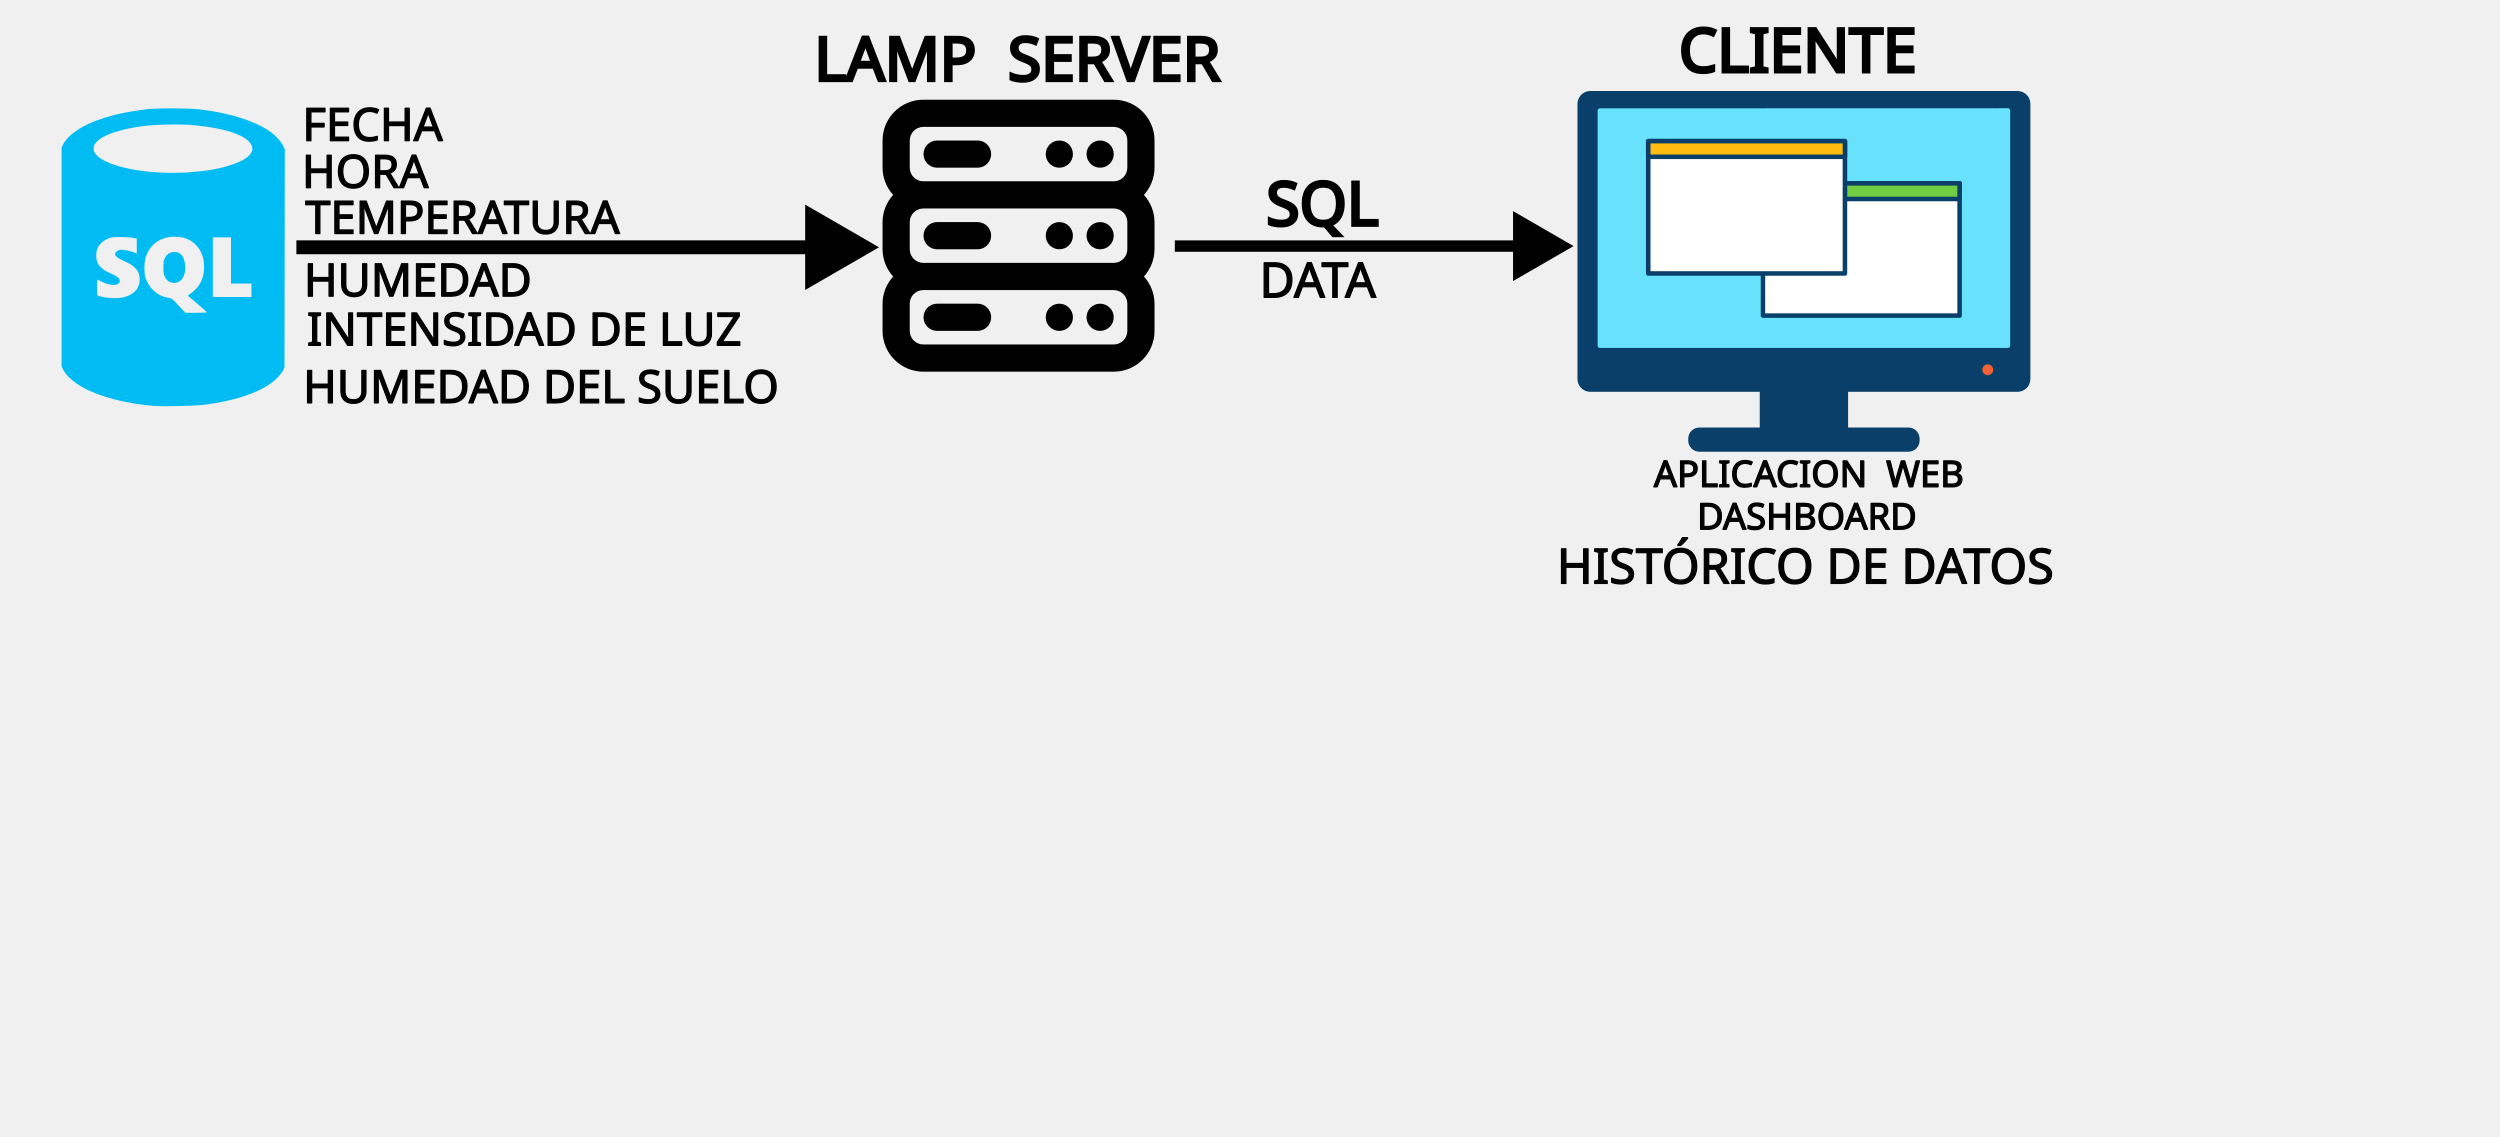
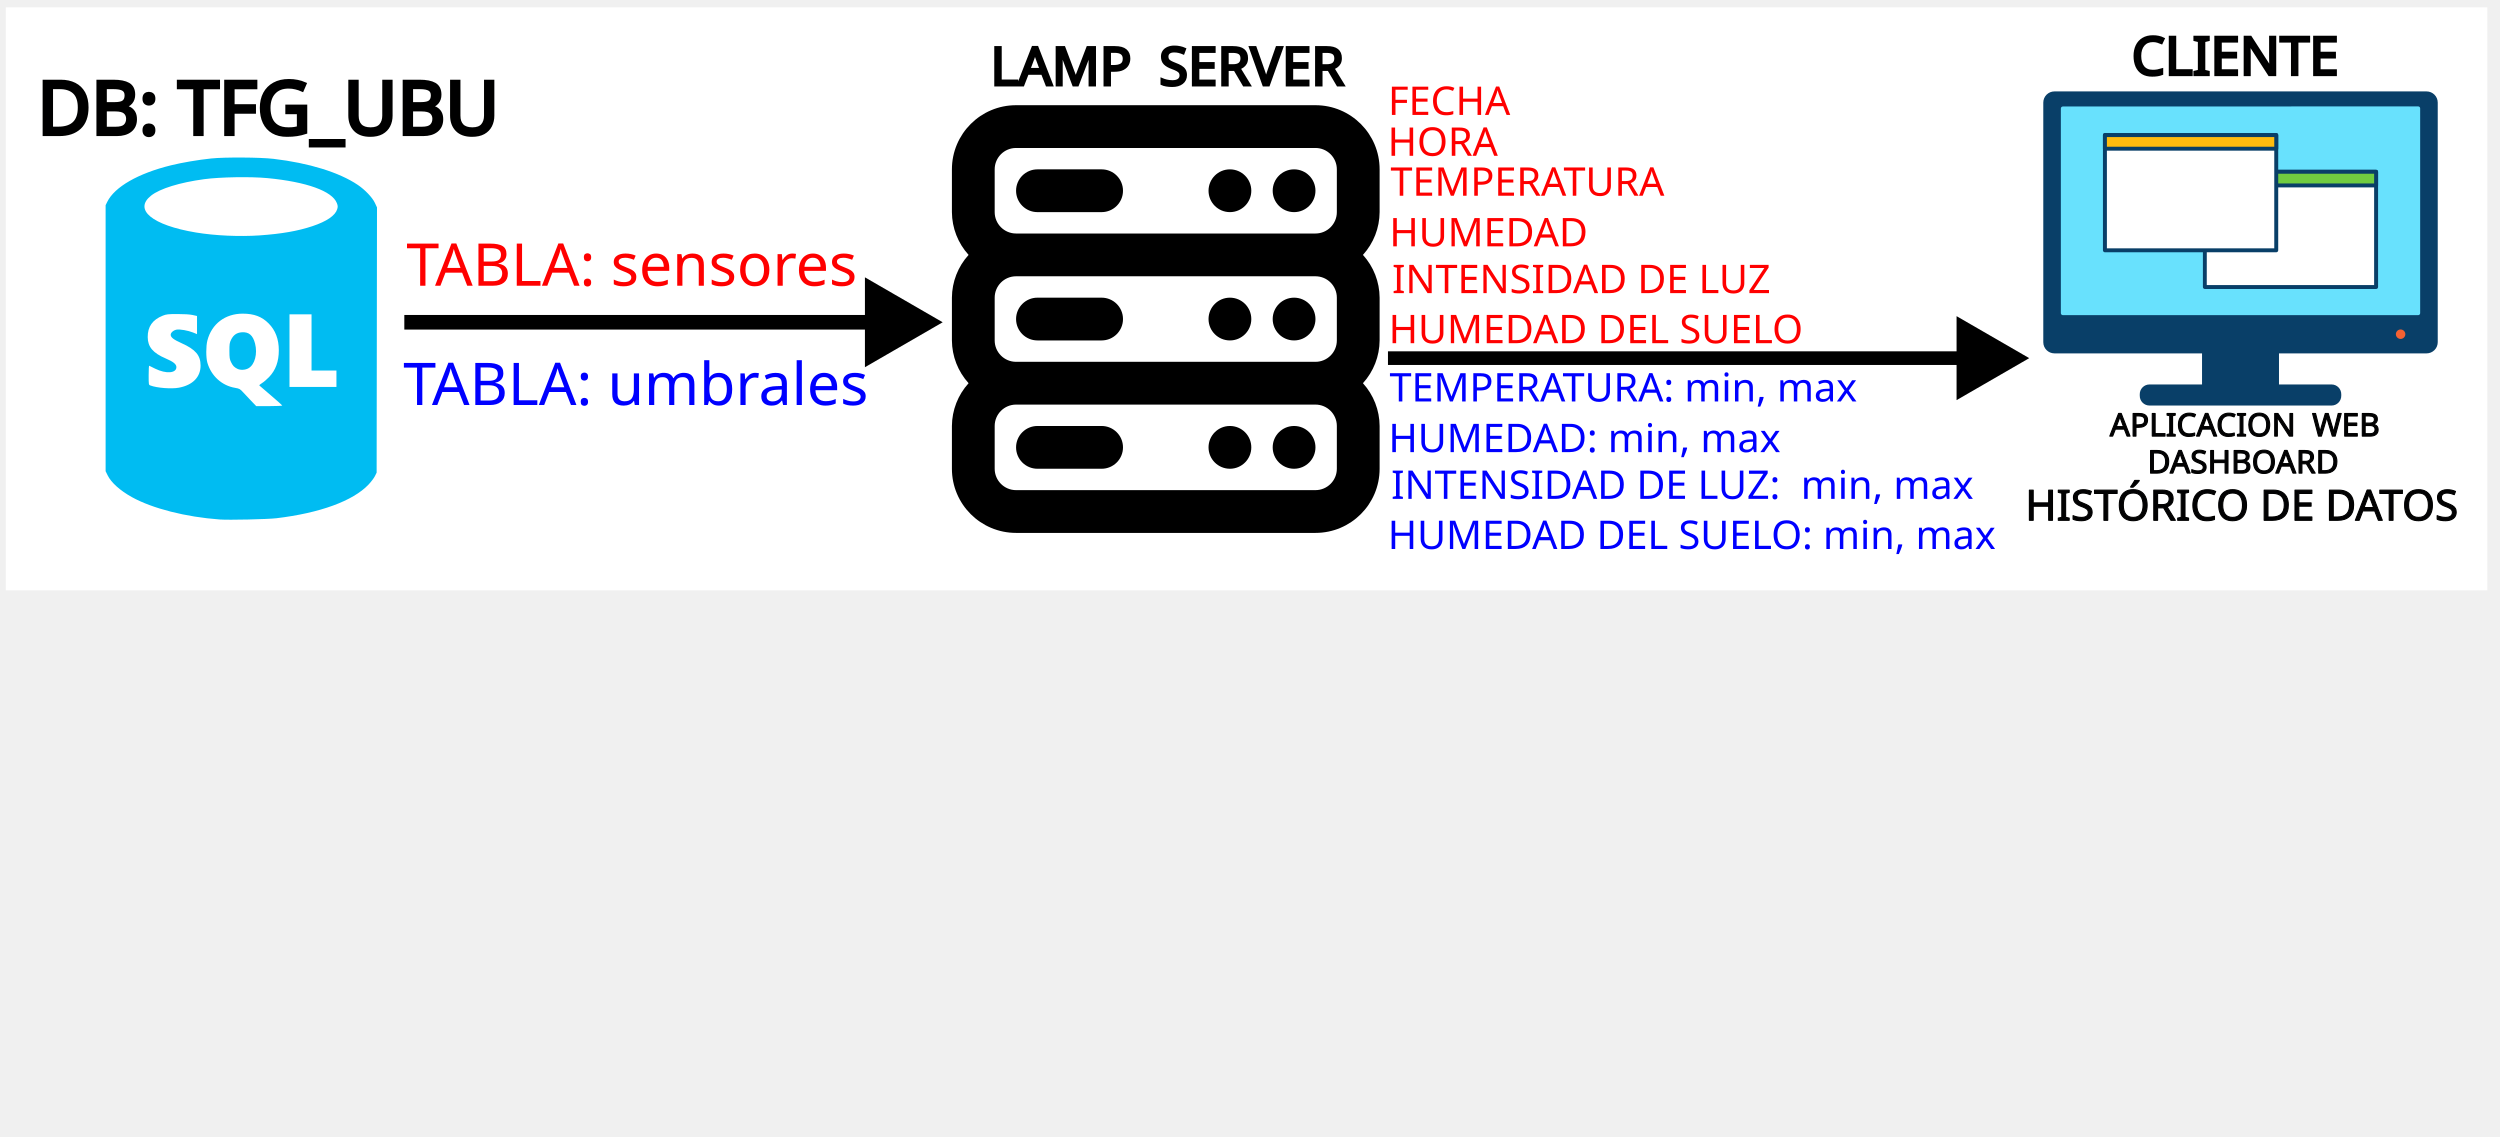
<svg xmlns="http://www.w3.org/2000/svg" enable-background="new 0 0 30 30" viewBox="0 0 1100 500" version="1.1" id="svg174" width="1100" height="500" xml:space="preserve">
  <defs id="defs178">
+     <rect x="1049.181" y="303.944" width="300.766" height="344.336" id="rect1087" />
    <linearGradient id="linearGradient1703">
      <stop style="stop-color:#00bcf2;stop-opacity:1;" offset="0" id="stop1701" />
    </linearGradient>
    <marker style="overflow:visible" id="TriangleStart-5-3-6-5" refX="0" refY="0" orient="auto-start-reverse" markerWidth="5.324" markerHeight="6.155" viewBox="0 0 5.324 6.155" preserveAspectRatio="xMidYMid">
      <path transform="scale(0.5)" style="fill:context-stroke;fill-rule:evenodd;stroke:context-stroke;stroke-width:1pt" d="M 5.77,0 -2.88,5 V -5 Z" id="path135-3-7-1-4" />
    </marker>
    <marker style="overflow:visible" id="TriangleStart-5-3-6-6-3" refX="0" refY="0" orient="auto-start-reverse" markerWidth="5.324" markerHeight="6.155" viewBox="0 0 5.324 6.155" preserveAspectRatio="xMidYMid">
      <path transform="scale(0.5)" style="fill:context-stroke;fill-rule:evenodd;stroke:context-stroke;stroke-width:1pt" d="M 5.77,0 -2.88,5 V -5 Z" id="path135-3-7-1-8-6" />
    </marker>
  </defs>
  <text xml:space="preserve" style="font-size:26.667px;font-family:sans-serif;-inkscape-font-specification:'sans-serif, Normal';fill:none;stroke:#000000;stroke-width:5;stroke-dasharray:none" x="253.851" y="334.326" id="text31744">
    <tspan id="tspan31742" x="253.851" y="334.326" />
  </text>
-   <path d="m 466.107,133.622 a 5.984,5.984 0 1 0 5.984,5.984 5.984,5.984 0 0 0 -5.984,-5.984 z m -35.901,0 h -17.951 a 5.984,5.984 0 0 0 0,11.967 h 17.951 a 5.984,5.984 0 0 0 0,-11.967 z m 53.852,0 a 5.984,5.984 0 1 0 5.984,5.984 5.984,5.984 0 0 0 -5.984,-5.984 z M 466.107,97.721 a 5.984,5.984 0 1 0 5.984,5.984 5.984,5.984 0 0 0 -5.984,-5.984 z m -35.901,0 h -17.951 a 5.984,5.984 0 0 0 0,11.967 h 17.951 a 5.984,5.984 0 0 0 0,-11.967 z m 53.852,-35.901 a 5.984,5.984 0 1 0 5.984,5.984 5.984,5.984 0 0 0 -5.984,-5.984 z m 0,35.901 a 5.984,5.984 0 1 0 5.984,5.984 5.984,5.984 0 0 0 -5.984,-5.984 z m 23.934,-35.901 a 17.951,17.951 0 0 0 -17.951,-17.951 h -83.77 a 17.951,17.951 0 0 0 -17.951,17.951 v 11.967 a 17.951,17.951 0 0 0 4.667,11.967 17.951,17.951 0 0 0 -4.667,11.967 v 11.967 a 17.951,17.951 0 0 0 4.667,11.967 17.951,17.951 0 0 0 -4.667,11.967 v 11.967 a 17.951,17.951 0 0 0 17.951,17.951 h 83.77 a 17.951,17.951 0 0 0 17.951,-17.951 v -11.967 a 17.951,17.951 0 0 0 -4.667,-11.967 17.951,17.951 0 0 0 4.667,-11.967 V 97.721 a 17.951,17.951 0 0 0 -4.667,-11.967 17.951,17.951 0 0 0 4.667,-11.967 z M 496.024,145.589 a 5.984,5.984 0 0 1 -5.984,5.984 h -83.77 a 5.984,5.984 0 0 1 -5.984,-5.984 v -11.967 a 5.984,5.984 0 0 1 5.984,-5.984 h 83.77 a 5.984,5.984 0 0 1 5.984,5.984 z m 0,-35.901 a 5.984,5.984 0 0 1 -5.984,5.984 h -83.77 a 5.984,5.984 0 0 1 -5.984,-5.984 V 97.721 a 5.984,5.984 0 0 1 5.984,-5.984 h 83.77 a 5.984,5.984 0 0 1 5.984,5.984 z m 0,-35.901 a 5.984,5.984 0 0 1 -5.984,5.984 h -83.77 a 5.984,5.984 0 0 1 -5.984,-5.984 v -11.967 a 5.984,5.984 0 0 1 5.984,-5.984 h 83.77 a 5.984,5.984 0 0 1 5.984,5.984 z m -29.918,-11.967 a 5.984,5.984 0 1 0 5.984,5.984 5.984,5.984 0 0 0 -5.984,-5.984 z m -35.901,0 h -17.951 a 5.984,5.984 0 0 0 0,11.967 h 17.951 a 5.984,5.984 0 0 0 0,-11.967 z" id="path788" style="stroke-width:5.984" />
-   <text xml:space="preserve" style="font-size:26.667px;font-family:sans-serif;-inkscape-font-specification:'sans-serif, Normal';fill:#000000;fill-opacity:1;stroke:#000000;stroke-width:1.358;stroke-dasharray:none" x="358.291" y="35.466" id="text31772-8-0-3">
-     <tspan id="tspan31770-7-2-6" x="358.291" y="35.466">LAMP  SERVER</tspan>
-   </text>
-   <text xml:space="preserve" style="font-style:normal;font-variant:normal;font-weight:normal;font-stretch:normal;font-size:16px;font-family:sans-serif;-inkscape-font-specification:'sans-serif, Normal';font-variant-ligatures:normal;font-variant-caps:normal;font-variant-numeric:normal;font-variant-east-asian:normal;fill:#020203;fill-opacity:1;stroke:#000000;stroke-width:0.558;stroke-linejoin:round;stroke-dasharray:none;stroke-dashoffset:0" x="746.724" y="232.902" id="text35690-9-3">
-     <tspan id="tspan35688-2-6" x="746.724" y="232.902">DASHBOARD</tspan>
-   </text>
-   <g id="g75878-7" transform="translate(593.7248,-30.59775)">
-     <rect fill="#093f68" height="130.31" rx="4.64" width="197.36" x="101.32" y="71.65" id="rect75815-5" />
-     <path d="M 294,203 H 106 a 5.65,5.65 0 0 1 -5.64,-5.65 V 76.3 A 5.65,5.65 0 0 1 106,70.65 h 188 a 5.65,5.65 0 0 1 5.64,5.65 v 121 A 5.65,5.65 0 0 1 294,203 Z M 106,72.65 a 3.65,3.65 0 0 0 -3.64,3.65 v 121 A 3.65,3.65 0 0 0 106,201 h 188 a 3.65,3.65 0 0 0 3.64,-3.65 V 76.3 A 3.65,3.65 0 0 0 294,72.65 Z" fill="#093f68" id="path75817-3" />
-     <rect fill="#68e1fd" height="107.37" rx="1.96" width="183.44" x="108.28" y="77.27" id="rect75819-5" />
-     <g fill="#093f68" id="g75831-6">
-       <path d="M 289.76,185.64 H 110.24 a 3,3 0 0 1 -3,-3 V 79.22 a 3,3 0 0 1 3,-3 h 179.52 a 3,3 0 0 1 3,3 v 103.46 a 3,3 0 0 1 -3,2.96 z M 110.24,78.27 a 1,1 0 0 0 -1,1 v 103.41 a 1,1 0 0 0 1,1 h 179.52 a 1,1 0 0 0 1,-1 V 79.22 a 1,1 0 0 0 -1,-1 z" id="path75821-2" />
-       <path d="m 181.56,201.97 h 36.87 v 17.73 h -36.87 z" id="path75823-9" />
-       <path d="m 218.44,220.7 h -36.88 a 1,1 0 0 1 -1,-1 V 202 a 1,1 0 0 1 1,-1 h 36.88 a 1,1 0 0 1 1,1 v 17.7 a 1,1 0 0 1 -1,1 z m -35.88,-2 h 34.88 V 203 h -34.88 z" id="path75825-1" />
-       <rect height="8.64" rx="3.9" width="99.75" x="150.13" y="219.7" id="rect75827-2" />
-       <path d="m 246,229.35 h -92 a 4.91,4.91 0 0 1 -4.9,-4.91 v -0.84 a 4.91,4.91 0 0 1 4.9,-4.9 h 92 a 4.91,4.91 0 0 1 4.9,4.9 v 0.84 a 4.91,4.91 0 0 1 -4.9,4.91 z m -92,-8.65 a 2.9,2.9 0 0 0 -2.9,2.9 v 0.84 a 2.91,2.91 0 0 0 2.9,2.91 h 92 a 2.91,2.91 0 0 0 2.9,-2.91 v -0.84 a 2.9,2.9 0 0 0 -2.9,-2.9 z" id="path75829-7" />
+   <rect style="fill:#ffffff;stroke:#000000;stroke-width:0;stroke-linejoin:round;stroke-dasharray:none" id="rect440" width="1091.879" height="256.502" x="2.547" y="3.235" />
+   <g id="g374">
+     <path d="m 541.165,187.431 a 9.409,9.409 0 1 0 9.409,9.409 9.409,9.409 0 0 0 -9.409,-9.409 z m -56.457,0 h -28.228 a 9.409,9.409 0 0 0 0,18.819 h 28.228 a 9.409,9.409 0 0 0 0,-18.819 z m 84.685,0 a 9.409,9.409 0 1 0 9.409,9.409 9.409,9.409 0 0 0 -9.409,-9.409 z m -28.228,-56.457 a 9.409,9.409 0 1 0 9.409,9.409 9.409,9.409 0 0 0 -9.409,-9.409 z m -56.457,0 h -28.228 a 9.409,9.409 0 0 0 0,18.819 h 28.228 a 9.409,9.409 0 0 0 0,-18.819 z m 84.685,-56.457 a 9.409,9.409 0 1 0 9.409,9.409 9.409,9.409 0 0 0 -9.409,-9.409 z m 0,56.457 a 9.409,9.409 0 1 0 9.409,9.409 9.409,9.409 0 0 0 -9.409,-9.409 z M 607.031,74.517 A 28.228,28.228 0 0 0 578.803,46.289 H 447.07 A 28.228,28.228 0 0 0 418.842,74.517 v 18.819 a 28.228,28.228 0 0 0 7.339,18.819 28.228,28.228 0 0 0 -7.339,18.819 v 18.819 a 28.228,28.228 0 0 0 7.339,18.819 28.228,28.228 0 0 0 -7.339,18.819 v 18.819 a 28.228,28.228 0 0 0 28.228,28.228 H 578.803 a 28.228,28.228 0 0 0 28.228,-28.228 v -18.819 a 28.228,28.228 0 0 0 -7.339,-18.819 28.228,28.228 0 0 0 7.339,-18.819 v -18.819 a 28.228,28.228 0 0 0 -7.339,-18.819 28.228,28.228 0 0 0 7.339,-18.819 z m -18.819,131.732 a 9.409,9.409 0 0 1 -9.409,9.409 H 447.07 a 9.409,9.409 0 0 1 -9.409,-9.409 v -18.819 a 9.409,9.409 0 0 1 9.409,-9.409 H 578.803 a 9.409,9.409 0 0 1 9.409,9.409 z m 0,-56.457 a 9.409,9.409 0 0 1 -9.409,9.409 H 447.07 a 9.409,9.409 0 0 1 -9.409,-9.409 v -18.819 a 9.409,9.409 0 0 1 9.409,-9.409 H 578.803 a 9.409,9.409 0 0 1 9.409,9.409 z m 0,-56.457 a 9.409,9.409 0 0 1 -9.409,9.409 H 447.07 a 9.409,9.409 0 0 1 -9.409,-9.409 V 74.517 a 9.409,9.409 0 0 1 9.409,-9.409 H 578.803 a 9.409,9.409 0 0 1 9.409,9.409 z m -47.047,-18.819 a 9.409,9.409 0 1 0 9.409,9.409 9.409,9.409 0 0 0 -9.409,-9.409 z m -56.457,0 h -28.228 a 9.409,9.409 0 0 0 0,18.819 h 28.228 a 9.409,9.409 0 0 0 0,-18.819 z" id="path788" style="stroke-width:9.409" />
+     <text xml:space="preserve" style="font-size:23.225px;font-family:sans-serif;-inkscape-font-specification:'sans-serif, Normal';fill:#000000;fill-opacity:1;stroke:#000000;stroke-width:1.183;stroke-dasharray:none" x="435.819" y="37.452" id="text31772-8-0-3">
+       <tspan id="tspan31770-7-2-6" x="435.819" y="37.452" style="stroke-width:1.183">LAMP  SERVER</tspan>
+     </text>
+     <text xml:space="preserve" style="font-style:normal;font-variant:normal;font-weight:normal;font-stretch:normal;font-size:13.935px;font-family:sans-serif;-inkscape-font-specification:'sans-serif, Normal';font-variant-ligatures:normal;font-variant-caps:normal;font-variant-numeric:normal;font-variant-east-asian:normal;fill:#020203;fill-opacity:1;stroke:#000000;stroke-width:0.486;stroke-linejoin:round;stroke-dasharray:none;stroke-dashoffset:0" x="944.891" y="208.18" id="text35690-9-3">
+       <tspan id="tspan35688-2-6" x="944.891" y="208.18" style="stroke-width:0.486">DASHBOARD</tspan>
+     </text>
+     <g id="g75878-7" transform="matrix(0.870927,0,0,0.870927,811.6397,-21.30909)">
+       <rect fill="#093f68" height="130.31" rx="4.64" width="197.36" x="101.32" y="71.65" id="rect75815-5" />
+       <path d="M 294,203 H 106 a 5.65,5.65 0 0 1 -5.64,-5.65 V 76.3 A 5.65,5.65 0 0 1 106,70.65 h 188 a 5.65,5.65 0 0 1 5.64,5.65 v 121 A 5.65,5.65 0 0 1 294,203 Z M 106,72.65 a 3.65,3.65 0 0 0 -3.64,3.65 v 121 A 3.65,3.65 0 0 0 106,201 h 188 a 3.65,3.65 0 0 0 3.64,-3.65 V 76.3 A 3.65,3.65 0 0 0 294,72.65 Z" fill="#093f68" id="path75817-3" />
+       <rect fill="#68e1fd" height="107.37" rx="1.96" width="183.44" x="108.28" y="77.27" id="rect75819-5" />
+       <g fill="#093f68" id="g75831-6">
+         <path d="M 289.76,185.64 H 110.24 a 3,3 0 0 1 -3,-3 V 79.22 a 3,3 0 0 1 3,-3 h 179.52 a 3,3 0 0 1 3,3 v 103.46 a 3,3 0 0 1 -3,2.96 z M 110.24,78.27 a 1,1 0 0 0 -1,1 v 103.41 a 1,1 0 0 0 1,1 h 179.52 a 1,1 0 0 0 1,-1 V 79.22 a 1,1 0 0 0 -1,-1 z" id="path75821-2" />
+         <path d="m 181.56,201.97 h 36.87 v 17.73 h -36.87 z" id="path75823-9" />
+         <path d="m 218.44,220.7 h -36.88 a 1,1 0 0 1 -1,-1 V 202 a 1,1 0 0 1 1,-1 h 36.88 a 1,1 0 0 1 1,1 v 17.7 a 1,1 0 0 1 -1,1 z m -35.88,-2 h 34.88 V 203 h -34.88 z" id="path75825-1" />
+         <rect height="8.64" rx="3.9" width="99.75" x="150.13" y="219.7" id="rect75827-2" />
+         <path d="m 246,229.35 h -92 a 4.91,4.91 0 0 1 -4.9,-4.91 v -0.84 a 4.91,4.91 0 0 1 4.9,-4.9 h 92 a 4.91,4.91 0 0 1 4.9,4.9 v 0.84 a 4.91,4.91 0 0 1 -4.9,4.91 z m -92,-8.65 a 2.9,2.9 0 0 0 -2.9,2.9 v 0.84 a 2.91,2.91 0 0 0 2.9,2.91 h 92 a 2.91,2.91 0 0 0 2.9,-2.91 v -0.84 a 2.9,2.9 0 0 0 -2.9,-2.9 z" id="path75829-7" />
+       </g>
+       <circle cx="280.88" cy="193.31" fill="#f56132" r="3.39" id="circle75833-0" />
+       <path d="m 280.88,197.7 a 4.39,4.39 0 1 1 4.39,-4.39 4.4,4.4 0 0 1 -4.39,4.39 z m 0,-6.78 a 2.39,2.39 0 1 0 2.39,2.39 2.39,2.39 0 0 0 -2.39,-2.39 z" fill="#093f68" id="path75835-9" />
+       <path d="m 181.95,111.25 h 86.55 v 58.22 h -86.55 z" fill="#ffffff" id="path75837-3" />
+       <path d="M 268.5,170.47 H 182 a 1,1 0 0 1 -1,-1 v -58.22 a 1,1 0 0 1 1,-1 h 86.5 a 1,1 0 0 1 1,1 v 58.22 a 1,1 0 0 1 -1,1 z m -85.55,-2 H 267.5 V 112.25 H 183 Z" fill="#093f68" id="path75839-6" />
+       <path d="m 181.95,111.25 h 86.55 v 6.9 h -86.55 z" fill="#70cc40" id="path75841-0" />
+       <path d="M 268.5,119.15 H 182 a 1,1 0 0 1 -1,-1 v -6.9 a 1,1 0 0 1 1,-1 h 86.5 a 1,1 0 0 1 1,1 v 6.9 a 1,1 0 0 1 -1,1 z m -85.55,-2 h 84.55 v -4.9 H 183 Z" fill="#093f68" id="path75843-6" />
+       <path d="m 131.5,92.7 h 86.55 v 58.22 H 131.5 Z" fill="#ffffff" id="path75845-2" />
+       <path d="M 218.05,151.92 H 131.5 a 1,1 0 0 1 -1,-1 V 92.7 a 1,1 0 0 1 1,-1 h 86.55 a 1,1 0 0 1 1,1 v 58.22 a 1,1 0 0 1 -1,1 z m -85.55,-2 h 84.55 V 93.7 H 132.5 Z" fill="#093f68" id="path75847-6" />
+       <path d="m 131.5,92.7 h 86.55 v 6.9 H 131.5 Z" fill="#ffbc0e" id="path75849-1" />
+       <path d="M 218.05,100.59 H 131.5 a 1,1 0 0 1 -1,-1 V 92.7 a 1,1 0 0 1 1,-1 h 86.55 a 1,1 0 0 1 1,1 v 6.89 a 1,1 0 0 1 -1,1 z m -85.55,-2 h 84.55 V 93.7 H 132.5 Z" fill="#093f68" id="path75851-8" />
    </g>
-     <circle cx="280.88" cy="193.31" fill="#f56132" r="3.39" id="circle75833-0" />
-     <path d="m 280.88,197.7 a 4.39,4.39 0 1 1 4.39,-4.39 4.4,4.4 0 0 1 -4.39,4.39 z m 0,-6.78 a 2.39,2.39 0 1 0 2.39,2.39 2.39,2.39 0 0 0 -2.39,-2.39 z" fill="#093f68" id="path75835-9" />
-     <path d="m 181.95,111.25 h 86.55 v 58.22 h -86.55 z" fill="#ffffff" id="path75837-3" />
-     <path d="M 268.5,170.47 H 182 a 1,1 0 0 1 -1,-1 v -58.22 a 1,1 0 0 1 1,-1 h 86.5 a 1,1 0 0 1 1,1 v 58.22 a 1,1 0 0 1 -1,1 z m -85.55,-2 H 267.5 V 112.25 H 183 Z" fill="#093f68" id="path75839-6" />
-     <path d="m 181.95,111.25 h 86.55 v 6.9 h -86.55 z" fill="#70cc40" id="path75841-0" />
-     <path d="M 268.5,119.15 H 182 a 1,1 0 0 1 -1,-1 v -6.9 a 1,1 0 0 1 1,-1 h 86.5 a 1,1 0 0 1 1,1 v 6.9 a 1,1 0 0 1 -1,1 z m -85.55,-2 h 84.55 v -4.9 H 183 Z" fill="#093f68" id="path75843-6" />
-     <path d="m 131.5,92.7 h 86.55 v 58.22 H 131.5 Z" fill="#ffffff" id="path75845-2" />
-     <path d="M 218.05,151.92 H 131.5 a 1,1 0 0 1 -1,-1 V 92.7 a 1,1 0 0 1 1,-1 h 86.55 a 1,1 0 0 1 1,1 v 58.22 a 1,1 0 0 1 -1,1 z m -85.55,-2 h 84.55 V 93.7 H 132.5 Z" fill="#093f68" id="path75847-6" />
-     <path d="m 131.5,92.7 h 86.55 v 6.9 H 131.5 Z" fill="#ffbc0e" id="path75849-1" />
-     <path d="M 218.05,100.59 H 131.5 a 1,1 0 0 1 -1,-1 V 92.7 a 1,1 0 0 1 1,-1 h 86.55 a 1,1 0 0 1 1,1 v 6.89 a 1,1 0 0 1 -1,1 z m -85.55,-2 h 84.55 V 93.7 H 132.5 Z" fill="#093f68" id="path75851-8" />
+     <text xml:space="preserve" style="font-size:23.225px;font-family:sans-serif;-inkscape-font-specification:'sans-serif, Normal';fill:#020203;fill-opacity:1;stroke:#000000;stroke-width:1.183;stroke-dasharray:none" x="937.927" y="32.906" id="text31772-8-3-7">
+       <tspan id="tspan31770-7-6-9" x="937.927" y="32.906" style="stroke-width:1.183">CLIENTE</tspan>
+     </text>
+     <text xml:space="preserve" style="font-style:normal;font-variant:normal;font-weight:normal;font-stretch:normal;font-size:13.935px;font-family:sans-serif;-inkscape-font-specification:'sans-serif, Normal';font-variant-ligatures:normal;font-variant-caps:normal;font-variant-numeric:normal;font-variant-east-asian:normal;fill:#020203;fill-opacity:1;stroke:#000000;stroke-width:0.486;stroke-linejoin:round;stroke-dasharray:none;stroke-dashoffset:0" x="928.31" y="191.894" id="text35690-9-1-2">
+       <tspan id="tspan35688-2-0-0" x="928.31" y="191.894" style="stroke-width:0.486">APLICACION  WEB</tspan>
+     </text>
+     <path style="fill:none;stroke:#000000;stroke-width:6.425;stroke-dasharray:none;marker-end:url(#TriangleStart-5-3-6-5)" d="m 177.902,141.799 h 214.061" id="path862-5-5-5-7" />
+     <text xml:space="preserve" style="font-size:32.423px;font-family:sans-serif;-inkscape-font-specification:'sans-serif, Normal';fill:#000001;fill-opacity:1;stroke:#000000;stroke-width:1.651;stroke-dasharray:none" x="16.446" y="59.053" id="text31772-9-4-8">
+       <tspan id="tspan31770-2-7-6" x="16.446" y="59.053" style="stroke-width:1.651">DB: TFG_UBU</tspan>
+     </text>
+     <text xml:space="preserve" style="font-style:normal;font-variant:normal;font-weight:normal;font-stretch:normal;font-size:18.58px;font-family:sans-serif;-inkscape-font-specification:'sans-serif, Normal';font-variant-ligatures:normal;font-variant-caps:normal;font-variant-numeric:normal;font-variant-east-asian:normal;fill:#020203;fill-opacity:1;stroke:#000000;stroke-width:0.486;stroke-linejoin:round;stroke-dasharray:none;stroke-dashoffset:0" x="891.137" y="228.923" id="text35690-9-1-2-1">
+       <tspan id="tspan35688-2-0-0-4" x="891.137" y="228.923" style="stroke-width:0.486">HISTÓRICO DE DATOS</tspan>
+     </text>
+     <path d="m 96.704,228.573 c -14.917,-1.075 -29.661,-4.83 -38.703,-9.857 -5.15,-2.863 -9.074,-6.382 -10.614,-9.518 l -0.916,-1.866 V 148.805 90.278 l 0.725,-1.472 C 50.435,82.229 60.774,76.299 75.207,72.742 c 4.899,-1.208 11.972,-2.41 17.742,-3.017 5.892,-0.619 21.509,-0.525 27.386,0.166 15.62,1.835 28.912,5.944 37.104,11.469 3.159,2.131 6.4,5.54 7.499,7.887 l 0.942,2.012 -0.08,58.35 -0.08,58.351 -0.756,1.535 c -0.416,0.844 -1.671,2.506 -2.79,3.692 -6.811,7.22 -21.421,12.561 -40.585,14.837 -3.906,0.464 -20.875,0.839 -24.882,0.55 z m 27.49,-50.15 c -0.057,-0.15 -2.287,-2.136 -4.956,-4.415 -2.668,-2.279 -4.966,-4.25 -5.107,-4.381 -0.14,-0.131 0.352,-0.594 1.095,-1.03 0.743,-0.436 2.166,-1.647 3.163,-2.692 2.915,-3.057 4.291,-6.833 4.291,-11.779 0,-4.869 -1.483,-8.798 -4.455,-11.797 -2.995,-3.023 -6.433,-4.322 -11.44,-4.322 -7.718,0 -13.645,4.503 -15.537,11.805 -0.651,2.511 -0.647,7.586 0.006,9.813 1.706,5.808 6.353,10.027 12.136,11.018 1.957,0.335 2.222,0.48 3.556,1.938 0.793,0.867 2.42,2.597 3.616,3.845 l 2.174,2.269 h 5.78 c 3.179,0 5.733,-0.122 5.676,-0.272 z m -19.821,-16.183 c -1.391,-0.726 -1.917,-1.289 -2.711,-2.902 -0.613,-1.246 -0.718,-1.954 -0.725,-4.899 -0.006,-2.992 0.088,-3.639 0.728,-4.938 1.047,-2.126 2.49,-3.133 4.721,-3.294 3.107,-0.225 4.9,1.299 5.839,4.963 1.152,4.492 -0.115,9.268 -2.879,10.853 -1.45,0.832 -3.614,0.926 -4.974,0.216 z m -25.619,8.339 c 6.06,-1.149 9.5,-4.673 9.5,-9.732 0,-4.488 -2.221,-7.103 -8.359,-9.843 -3.514,-1.569 -4.786,-2.553 -4.786,-3.704 0,-0.953 1.208,-1.998 2.614,-2.261 1.373,-0.256 5.014,0.376 7.164,1.245 l 1.802,0.728 v -3.99 -3.99 l -1.956,-0.434 c -1.209,-0.268 -3.749,-0.429 -6.651,-0.421 -4.11,0 -4.915,0.1 -6.461,0.714 -4.518,1.794 -6.662,4.849 -6.627,9.445 0.032,4.302 2.302,6.986 7.951,9.4 3.333,1.425 4.669,2.509 4.669,3.791 0,2.724 -4.539,3.059 -9.344,0.69 -1.316,-0.649 -2.498,-1.232 -2.627,-1.297 -0.129,-0.065 -0.235,1.799 -0.235,4.142 0,4.24 0.005,4.26 0.772,4.553 2.891,1.099 9.28,1.589 12.576,0.964 z m 69.279,-3.933 v -3.599 H 142.556 137.079 V 150.683 138.32 h -4.851 -4.851 v 15.962 15.962 h 10.328 10.328 z m -33.802,-63.074 c 9.64,-0.669 16.867,-1.931 23.226,-4.057 6.335,-2.118 10.077,-4.681 10.914,-7.475 0.322,-1.077 0.299,-1.485 -0.151,-2.665 -2.021,-5.292 -13.311,-9.358 -30.563,-11.006 -7.38,-0.705 -20.801,-0.477 -27.837,0.474 -10.737,1.451 -19.45,4.145 -23.324,7.213 -7.837,6.206 0.451,13.032 19.725,16.245 8.357,1.393 19.184,1.885 28.012,1.273 z" fill="#00bcf2" id="path799-2" style="stroke-width:2.277" />
+     <text xml:space="preserve" style="font-style:normal;font-variant:normal;font-weight:normal;font-stretch:normal;font-size:25.938px;font-family:sans-serif;-inkscape-font-specification:'sans-serif, Normal';font-variant-ligatures:normal;font-variant-caps:normal;font-variant-numeric:normal;font-variant-east-asian:normal;fill:#ff0000;fill-opacity:1;stroke:#000000;stroke-width:0;stroke-linejoin:round;stroke-dasharray:none;stroke-dashoffset:0" x="178.822" y="125.713" id="text35690-9-1-2-1-2-6">
+       <tspan id="tspan35688-2-0-0-4-2-1" x="178.822" y="125.713" style="fill:#ff0000;stroke-width:0;stroke-dasharray:none">TABLA: sensores</tspan>
+     </text>
+     <text xml:space="preserve" style="font-style:normal;font-variant:normal;font-weight:normal;font-stretch:normal;font-size:25.938px;font-family:sans-serif;-inkscape-font-specification:'sans-serif, Normal';font-variant-ligatures:normal;font-variant-caps:normal;font-variant-numeric:normal;font-variant-east-asian:normal;fill:#0000ff;fill-opacity:1;stroke:#000000;stroke-width:0;stroke-linejoin:round;stroke-dasharray:none;stroke-dashoffset:0" x="177.446" y="178.201" id="text35690-9-1-2-1-2-6-3">
+       <tspan id="tspan35688-2-0-0-4-2-1-6" x="177.446" y="178.201" style="fill:#0000ff;stroke-width:0;stroke-dasharray:none">TABLA: umbrales</tspan>
+     </text>
+     <path style="fill:none;stroke:#000000;stroke-width:6.003;stroke-dasharray:none;marker-end:url(#TriangleStart-5-3-6-6-3)" d="M 610.705,157.583 H 871.536" id="path862-5-5-5-9-7" />
+     <text xml:space="preserve" style="font-size:11.612px;font-family:sans-serif;-inkscape-font-specification:'sans-serif, Normal';fill:#ff0000;fill-opacity:1;stroke:#000000;stroke-width:0;stroke-linejoin:round;stroke-dasharray:none" x="610.748" y="50.557" id="text1061-5">
+       <tspan id="tspan1059-3" x="610.748" y="50.557" style="font-style:normal;font-variant:normal;font-weight:normal;font-stretch:normal;font-size:17.419px;font-family:sans-serif;-inkscape-font-specification:'sans-serif, Normal';font-variant-ligatures:normal;font-variant-caps:normal;font-variant-numeric:normal;font-variant-east-asian:normal;fill:#ff0000;fill-opacity:1;stroke-width:0;stroke-dasharray:none">FECHA</tspan>
+     </text>
+     <text xml:space="preserve" style="font-size:11.612px;font-family:sans-serif;-inkscape-font-specification:'sans-serif, Normal';fill:#ff0000;fill-opacity:1;stroke:#000000;stroke-width:0;stroke-linejoin:round;stroke-dasharray:none" x="611.815" y="86.126" id="text1061-61-5">
+       <tspan id="tspan1059-8-6" x="611.815" y="86.126" style="font-style:normal;font-variant:normal;font-weight:normal;font-stretch:normal;font-size:17.419px;font-family:sans-serif;-inkscape-font-specification:'sans-serif, Normal';font-variant-ligatures:normal;font-variant-caps:normal;font-variant-numeric:normal;font-variant-east-asian:normal;fill:#ff0000;fill-opacity:1;stroke-width:0;stroke-dasharray:none">TEMPERATURA</tspan>
+     </text>
+     <text xml:space="preserve" style="font-size:11.612px;font-family:sans-serif;-inkscape-font-specification:'sans-serif, Normal';fill:#ff0000;fill-opacity:1;stroke:#000000;stroke-width:0;stroke-linejoin:round;stroke-dasharray:none" x="612.496" y="128.978" id="text1061-7-2-2">
+       <tspan id="tspan1059-9-0-9" x="612.496" y="128.978" style="font-style:normal;font-variant:normal;font-weight:normal;font-stretch:normal;font-size:17.419px;font-family:sans-serif;-inkscape-font-specification:'sans-serif, Normal';font-variant-ligatures:normal;font-variant-caps:normal;font-variant-numeric:normal;font-variant-east-asian:normal;fill:#ff0000;fill-opacity:1;stroke-width:0;stroke-dasharray:none">INTENSIDAD DE LUZ</tspan>
+     </text>
+     <text xml:space="preserve" style="font-size:11.612px;font-family:sans-serif;-inkscape-font-specification:'sans-serif, Normal';fill:#ff0000;fill-opacity:1;stroke:#000000;stroke-width:0;stroke-linejoin:round;stroke-dasharray:none" x="610.581" y="68.552" id="text1061-6-1">
+       <tspan id="tspan1059-2-2" x="610.581" y="68.552" style="font-style:normal;font-variant:normal;font-weight:normal;font-stretch:normal;font-size:17.419px;font-family:sans-serif;-inkscape-font-specification:'sans-serif, Normal';font-variant-ligatures:normal;font-variant-caps:normal;font-variant-numeric:normal;font-variant-east-asian:normal;fill:#ff0000;fill-opacity:1;stroke-width:0;stroke-dasharray:none">HORA</tspan>
+     </text>
+     <text xml:space="preserve" style="font-size:11.612px;font-family:sans-serif;-inkscape-font-specification:'sans-serif, Normal';fill:#ff0000;fill-opacity:1;stroke:#000000;stroke-width:0;stroke-linejoin:round;stroke-dasharray:none" x="611.331" y="108.395" id="text1061-7-7">
+       <tspan id="tspan1059-9-09" x="611.331" y="108.395" style="font-style:normal;font-variant:normal;font-weight:normal;font-stretch:normal;font-size:17.419px;font-family:sans-serif;-inkscape-font-specification:'sans-serif, Normal';font-variant-ligatures:normal;font-variant-caps:normal;font-variant-numeric:normal;font-variant-east-asian:normal;fill:#ff0000;fill-opacity:1;stroke-width:0;stroke-dasharray:none">HUMEDAD</tspan>
+     </text>
+     <text xml:space="preserve" style="font-size:11.612px;font-family:sans-serif;-inkscape-font-specification:'sans-serif, Normal';fill:#ff0000;fill-opacity:1;stroke:#000000;stroke-width:0;stroke-linejoin:round;stroke-dasharray:none" x="611.04" y="151.014" id="text1061-7-23-3">
+       <tspan id="tspan1059-9-7-6" x="611.04" y="151.014" style="font-style:normal;font-variant:normal;font-weight:normal;font-stretch:normal;font-size:17.419px;font-family:sans-serif;-inkscape-font-specification:'sans-serif, Normal';font-variant-ligatures:normal;font-variant-caps:normal;font-variant-numeric:normal;font-variant-east-asian:normal;fill:#ff0000;fill-opacity:1;stroke-width:0;stroke-dasharray:none">HUMEDAD DEL SUELO</tspan>
+     </text>
+     <text xml:space="preserve" style="font-size:11.612px;font-family:sans-serif;-inkscape-font-specification:'sans-serif, Normal';fill:#0000ff;fill-opacity:1;stroke:#000000;stroke-width:0;stroke-linejoin:round;stroke-dasharray:none" x="611.407" y="176.658" id="text1061-61-5-3">
+       <tspan id="tspan1059-8-6-5" x="611.407" y="176.658" style="font-style:normal;font-variant:normal;font-weight:normal;font-stretch:normal;font-size:17.419px;font-family:sans-serif;-inkscape-font-specification:'sans-serif, Normal';font-variant-ligatures:normal;font-variant-caps:normal;font-variant-numeric:normal;font-variant-east-asian:normal;fill:#0000ff;fill-opacity:1;stroke-width:0;stroke-dasharray:none">TEMPERATURA: min, max</tspan>
+     </text>
+     <text xml:space="preserve" style="font-size:11.612px;font-family:sans-serif;-inkscape-font-specification:'sans-serif, Normal';fill:#0000ff;fill-opacity:1;stroke:#000000;stroke-width:0;stroke-linejoin:round;stroke-dasharray:none" x="612.088" y="219.511" id="text1061-7-2-2-6">
+       <tspan id="tspan1059-9-0-9-2" x="612.088" y="219.511" style="font-style:normal;font-variant:normal;font-weight:normal;font-stretch:normal;font-size:17.419px;font-family:sans-serif;-inkscape-font-specification:'sans-serif, Normal';font-variant-ligatures:normal;font-variant-caps:normal;font-variant-numeric:normal;font-variant-east-asian:normal;fill:#0000ff;fill-opacity:1;stroke-width:0;stroke-dasharray:none">INTENSIDAD DE LUZ:  min, max</tspan>
+     </text>
+     <text xml:space="preserve" style="font-size:11.612px;font-family:sans-serif;-inkscape-font-specification:'sans-serif, Normal';fill:#0000ff;fill-opacity:1;stroke:#000000;stroke-width:0;stroke-linejoin:round;stroke-dasharray:none" x="610.924" y="198.927" id="text1061-7-7-9">
+       <tspan id="tspan1059-9-09-1" x="610.924" y="198.927" style="font-style:normal;font-variant:normal;font-weight:normal;font-stretch:normal;font-size:17.419px;font-family:sans-serif;-inkscape-font-specification:'sans-serif, Normal';font-variant-ligatures:normal;font-variant-caps:normal;font-variant-numeric:normal;font-variant-east-asian:normal;fill:#0000ff;fill-opacity:1;stroke-width:0;stroke-dasharray:none">HUMEDAD: min, max</tspan>
+     </text>
+     <text xml:space="preserve" style="font-size:11.612px;font-family:sans-serif;-inkscape-font-specification:'sans-serif, Normal';fill:#0000ff;fill-opacity:1;stroke:#000000;stroke-width:0;stroke-linejoin:round;stroke-dasharray:none" x="610.633" y="241.546" id="text1061-7-23-3-2">
+       <tspan id="tspan1059-9-7-6-7" x="610.633" y="241.546" style="font-style:normal;font-variant:normal;font-weight:normal;font-stretch:normal;font-size:17.419px;font-family:sans-serif;-inkscape-font-specification:'sans-serif, Normal';font-variant-ligatures:normal;font-variant-caps:normal;font-variant-numeric:normal;font-variant-east-asian:normal;fill:#0000ff;fill-opacity:1;stroke-width:0;stroke-dasharray:none">HUMEDAD DEL SUELO: min, max</tspan>
+     </text>
  </g>
-   <text xml:space="preserve" style="font-size:26.667px;font-family:sans-serif;-inkscape-font-specification:'sans-serif, Normal';fill:#020203;fill-opacity:1;stroke:#000000;stroke-width:1.358;stroke-dasharray:none" x="738.728" y="31.652" id="text31772-8-3-7">
-     <tspan id="tspan31770-7-6-9" x="738.728" y="31.652">CLIENTE</tspan>
-   </text>
-   <text xml:space="preserve" style="font-style:normal;font-variant:normal;font-weight:normal;font-stretch:normal;font-size:16px;font-family:sans-serif;-inkscape-font-specification:'sans-serif, Normal';font-variant-ligatures:normal;font-variant-caps:normal;font-variant-numeric:normal;font-variant-east-asian:normal;fill:#020203;fill-opacity:1;stroke:#000000;stroke-width:0.558;stroke-linejoin:round;stroke-dasharray:none;stroke-dashoffset:0" x="727.686" y="214.202" id="text35690-9-1-2">
-     <tspan id="tspan35688-2-0-0" x="727.686" y="214.202">APLICACION  WEB</tspan>
-   </text>
-   <path style="fill:none;stroke:#000000;stroke-width:5.001;stroke-dasharray:none;marker-end:url(#TriangleStart-5-3-6-5)" d="M 516.922,108.276 H 674.607" id="path862-5-5-5-7" />
-   <text xml:space="preserve" style="font-size:26.667px;font-family:sans-serif;-inkscape-font-specification:'sans-serif, Normal';fill:#000001;fill-opacity:1;stroke:#000000;stroke-width:1.358;stroke-dasharray:none" x="557.164" y="99.156" id="text31772-9-4-8">
-     <tspan id="tspan31770-2-7-6" x="557.164" y="99.156">SQL</tspan>
-   </text>
-   <text xml:space="preserve" style="font-style:normal;font-variant:normal;font-weight:normal;font-stretch:normal;font-size:21.333px;font-family:sans-serif;-inkscape-font-specification:'sans-serif, Normal';font-variant-ligatures:normal;font-variant-caps:normal;font-variant-numeric:normal;font-variant-east-asian:normal;fill:#020203;fill-opacity:1;stroke:#000000;stroke-width:0.558;stroke-linejoin:round;stroke-dasharray:none;stroke-dashoffset:0" x="685.004" y="256.719" id="text35690-9-1-2-1">
-     <tspan id="tspan35688-2-0-0-4" x="685.004" y="256.719">HISTÓRICO DE DATOS</tspan>
-   </text>
-   <path d="m 68.417,178.65 c -12.269,-0.884 -24.395,-3.973 -31.832,-8.107 -4.236,-2.355 -7.463,-5.249 -8.73,-7.828 l -0.753,-1.535 v -48.137 -48.137 l 0.596,-1.211 c 2.664,-5.41 11.168,-10.286 23.038,-13.212 4.029,-0.993 9.846,-1.983 14.592,-2.481 4.846,-0.509 17.69,-0.432 22.524,0.137 12.847,1.509 23.78,4.889 30.517,9.433 2.598,1.752 5.264,4.556 6.167,6.487 l 0.774,1.655 -0.066,47.992 -0.066,47.992 -0.622,1.263 c -0.342,0.694 -1.375,2.061 -2.295,3.036 -5.602,5.938 -17.618,10.331 -33.38,12.203 -3.213,0.382 -17.169,0.69 -20.465,0.453 z m 22.61,-41.247 c -0.047,-0.123 -1.881,-1.757 -4.076,-3.631 -2.195,-1.874 -4.085,-3.496 -4.2,-3.603 -0.116,-0.108 0.29,-0.489 0.901,-0.847 0.611,-0.358 1.782,-1.355 2.602,-2.214 2.398,-2.514 3.529,-5.62 3.529,-9.688 0,-4.005 -1.22,-7.236 -3.664,-9.703 -2.463,-2.486 -5.291,-3.554 -9.409,-3.554 -6.348,0 -11.223,3.704 -12.779,9.709 -0.535,2.066 -0.532,6.239 0.005,8.071 1.403,4.777 5.225,8.247 9.981,9.062 1.61,0.276 1.828,0.395 2.925,1.594 0.652,0.713 1.99,2.136 2.974,3.163 l 1.788,1.866 h 4.754 c 2.615,0 4.715,-0.101 4.668,-0.224 z m -16.303,-13.31 c -1.144,-0.597 -1.577,-1.06 -2.23,-2.386 -0.504,-1.025 -0.59,-1.608 -0.596,-4.029 -0.005,-2.461 0.073,-2.993 0.599,-4.061 0.861,-1.749 2.048,-2.576 3.883,-2.709 2.555,-0.185 4.03,1.069 4.803,4.082 0.948,3.695 -0.094,7.623 -2.368,8.927 -1.193,0.684 -2.972,0.761 -4.091,0.178 z m -21.071,6.858 c 4.984,-0.945 7.813,-3.844 7.813,-8.005 0,-3.691 -1.827,-5.842 -6.875,-8.096 -2.89,-1.29 -3.937,-2.1 -3.937,-3.046 0,-0.784 0.993,-1.643 2.15,-1.859 1.129,-0.211 4.124,0.309 5.892,1.024 l 1.482,0.599 v -3.281 -3.281 l -1.609,-0.357 c -0.994,-0.221 -3.084,-0.353 -5.47,-0.346 -3.38,0 -4.042,0.082 -5.314,0.588 -3.716,1.475 -5.479,3.988 -5.451,7.768 0.026,3.539 1.893,5.746 6.539,7.732 2.741,1.172 3.84,2.064 3.84,3.118 0,2.24 -3.733,2.516 -7.685,0.568 -1.082,-0.534 -2.055,-1.014 -2.161,-1.067 -0.106,-0.053 -0.193,1.48 -0.193,3.406 0,3.487 0.004,3.504 0.635,3.744 2.378,0.904 7.633,1.307 10.343,0.793 z m 56.98,-3.235 v -2.96 h -4.505 -4.505 v -10.168 -10.168 h -3.99 -3.99 v 13.128 13.128 h 8.495 8.495 z M 82.832,75.839 c 7.929,-0.55 13.872,-1.588 19.102,-3.337 5.21,-1.742 8.288,-3.85 8.977,-6.148 0.265,-0.885 0.246,-1.221 -0.125,-2.192 -1.662,-4.353 -10.948,-7.697 -25.138,-9.052 -6.07,-0.58 -17.108,-0.392 -22.895,0.39 -8.831,1.193 -15.997,3.409 -19.183,5.933 -6.446,5.104 0.371,10.718 16.223,13.361 6.873,1.146 15.779,1.55 23.039,1.047 z" fill="#00bcf2" id="path799-2" style="stroke-width:1.872" />
-   <text xml:space="preserve" style="font-style:normal;font-variant:normal;font-weight:normal;font-stretch:normal;font-size:21.333px;font-family:sans-serif;-inkscape-font-specification:'sans-serif, Normal';font-variant-ligatures:normal;font-variant-caps:normal;font-variant-numeric:normal;font-variant-east-asian:normal;fill:#020203;fill-opacity:1;stroke:#000000;stroke-width:0.558;stroke-linejoin:round;stroke-dasharray:none;stroke-dashoffset:0" x="554.172" y="130.857" id="text35690-9-1-2-1-2-6">
-     <tspan id="tspan35688-2-0-0-4-2-1" x="554.172" y="130.857">DATA</tspan>
-   </text>
-   <path style="fill:none;stroke:#000000;stroke-width:6.101;stroke-dasharray:none;marker-end:url(#TriangleStart-5-3-6-6-3)" d="m 130.415,108.807 h 234.679" id="path862-5-5-5-9-7" />
-   <text xml:space="preserve" style="font-size:13.333px;font-family:sans-serif;-inkscape-font-specification:'sans-serif, Normal';fill:#000000;fill-opacity:1;stroke:#000000;stroke-width:0.558;stroke-linejoin:round" x="133.06" y="61.919" id="text1061-5">
-     <tspan id="tspan1059-3" x="133.06" y="61.919" style="font-style:normal;font-variant:normal;font-weight:normal;font-stretch:normal;font-size:20px;font-family:sans-serif;-inkscape-font-specification:'sans-serif, Normal';font-variant-ligatures:normal;font-variant-caps:normal;font-variant-numeric:normal;font-variant-east-asian:normal;fill:#000000;fill-opacity:1">FECHA</tspan>
-   </text>
-   <text xml:space="preserve" style="font-size:13.333px;font-family:sans-serif;-inkscape-font-specification:'sans-serif, Normal';fill:#000000;fill-opacity:1;stroke:#000000;stroke-width:0.558;stroke-linejoin:round" x="134.285" y="102.759" id="text1061-61-5">
-     <tspan id="tspan1059-8-6" x="134.285" y="102.759" style="font-style:normal;font-variant:normal;font-weight:normal;font-stretch:normal;font-size:20px;font-family:sans-serif;-inkscape-font-specification:'sans-serif, Normal';font-variant-ligatures:normal;font-variant-caps:normal;font-variant-numeric:normal;font-variant-east-asian:normal;fill:#000000;fill-opacity:1">TEMPERATURA</tspan>
-   </text>
-   <text xml:space="preserve" style="font-size:13.333px;font-family:sans-serif;-inkscape-font-specification:'sans-serif, Normal';fill:#000000;fill-opacity:1;stroke:#000000;stroke-width:0.558;stroke-linejoin:round" x="135.067" y="151.963" id="text1061-7-2-2">
-     <tspan id="tspan1059-9-0-9" x="135.067" y="151.963" style="font-style:normal;font-variant:normal;font-weight:normal;font-stretch:normal;font-size:20px;font-family:sans-serif;-inkscape-font-specification:'sans-serif, Normal';font-variant-ligatures:normal;font-variant-caps:normal;font-variant-numeric:normal;font-variant-east-asian:normal;fill:#000000;fill-opacity:1">INTENSIDAD DE LUZ</tspan>
-   </text>
-   <text xml:space="preserve" style="font-size:13.333px;font-family:sans-serif;-inkscape-font-specification:'sans-serif, Normal';fill:#000000;fill-opacity:1;stroke:#000000;stroke-width:0.558;stroke-linejoin:round" x="132.869" y="82.581" id="text1061-6-1">
-     <tspan id="tspan1059-2-2" x="132.869" y="82.581" style="font-style:normal;font-variant:normal;font-weight:normal;font-stretch:normal;font-size:20px;font-family:sans-serif;-inkscape-font-specification:'sans-serif, Normal';font-variant-ligatures:normal;font-variant-caps:normal;font-variant-numeric:normal;font-variant-east-asian:normal;fill:#000000;fill-opacity:1">HORA</tspan>
-   </text>
-   <text xml:space="preserve" style="font-size:13.333px;font-family:sans-serif;-inkscape-font-specification:'sans-serif, Normal';fill:#000000;fill-opacity:1;stroke:#000000;stroke-width:0.558;stroke-linejoin:round" x="133.73" y="130.329" id="text1061-7-7">
-     <tspan id="tspan1059-9-09" x="133.73" y="130.329" style="font-style:normal;font-variant:normal;font-weight:normal;font-stretch:normal;font-size:20px;font-family:sans-serif;-inkscape-font-specification:'sans-serif, Normal';font-variant-ligatures:normal;font-variant-caps:normal;font-variant-numeric:normal;font-variant-east-asian:normal;fill:#000000;fill-opacity:1">HUMEDAD</tspan>
-   </text>
-   <text xml:space="preserve" style="font-size:13.333px;font-family:sans-serif;-inkscape-font-specification:'sans-serif, Normal';fill:#000000;fill-opacity:1;stroke:#000000;stroke-width:0.558;stroke-linejoin:round" x="133.396" y="177.264" id="text1061-7-23-3">
-     <tspan id="tspan1059-9-7-6" x="133.396" y="177.264" style="font-style:normal;font-variant:normal;font-weight:normal;font-stretch:normal;font-size:20px;font-family:sans-serif;-inkscape-font-specification:'sans-serif, Normal';font-variant-ligatures:normal;font-variant-caps:normal;font-variant-numeric:normal;font-variant-east-asian:normal;fill:#000000;fill-opacity:1">HUMEDAD DEL SUELO</tspan>
-   </text>
+   <text xml:space="preserve" id="text1085" style="font-size:14.667px;font-family:sans-serif;-inkscape-font-specification:'sans-serif, Normal';white-space:pre;shape-inside:url(#rect1087);display:inline;fill:#008000;stroke:#000000;stroke-width:0;stroke-linejoin:round" />
</svg>
